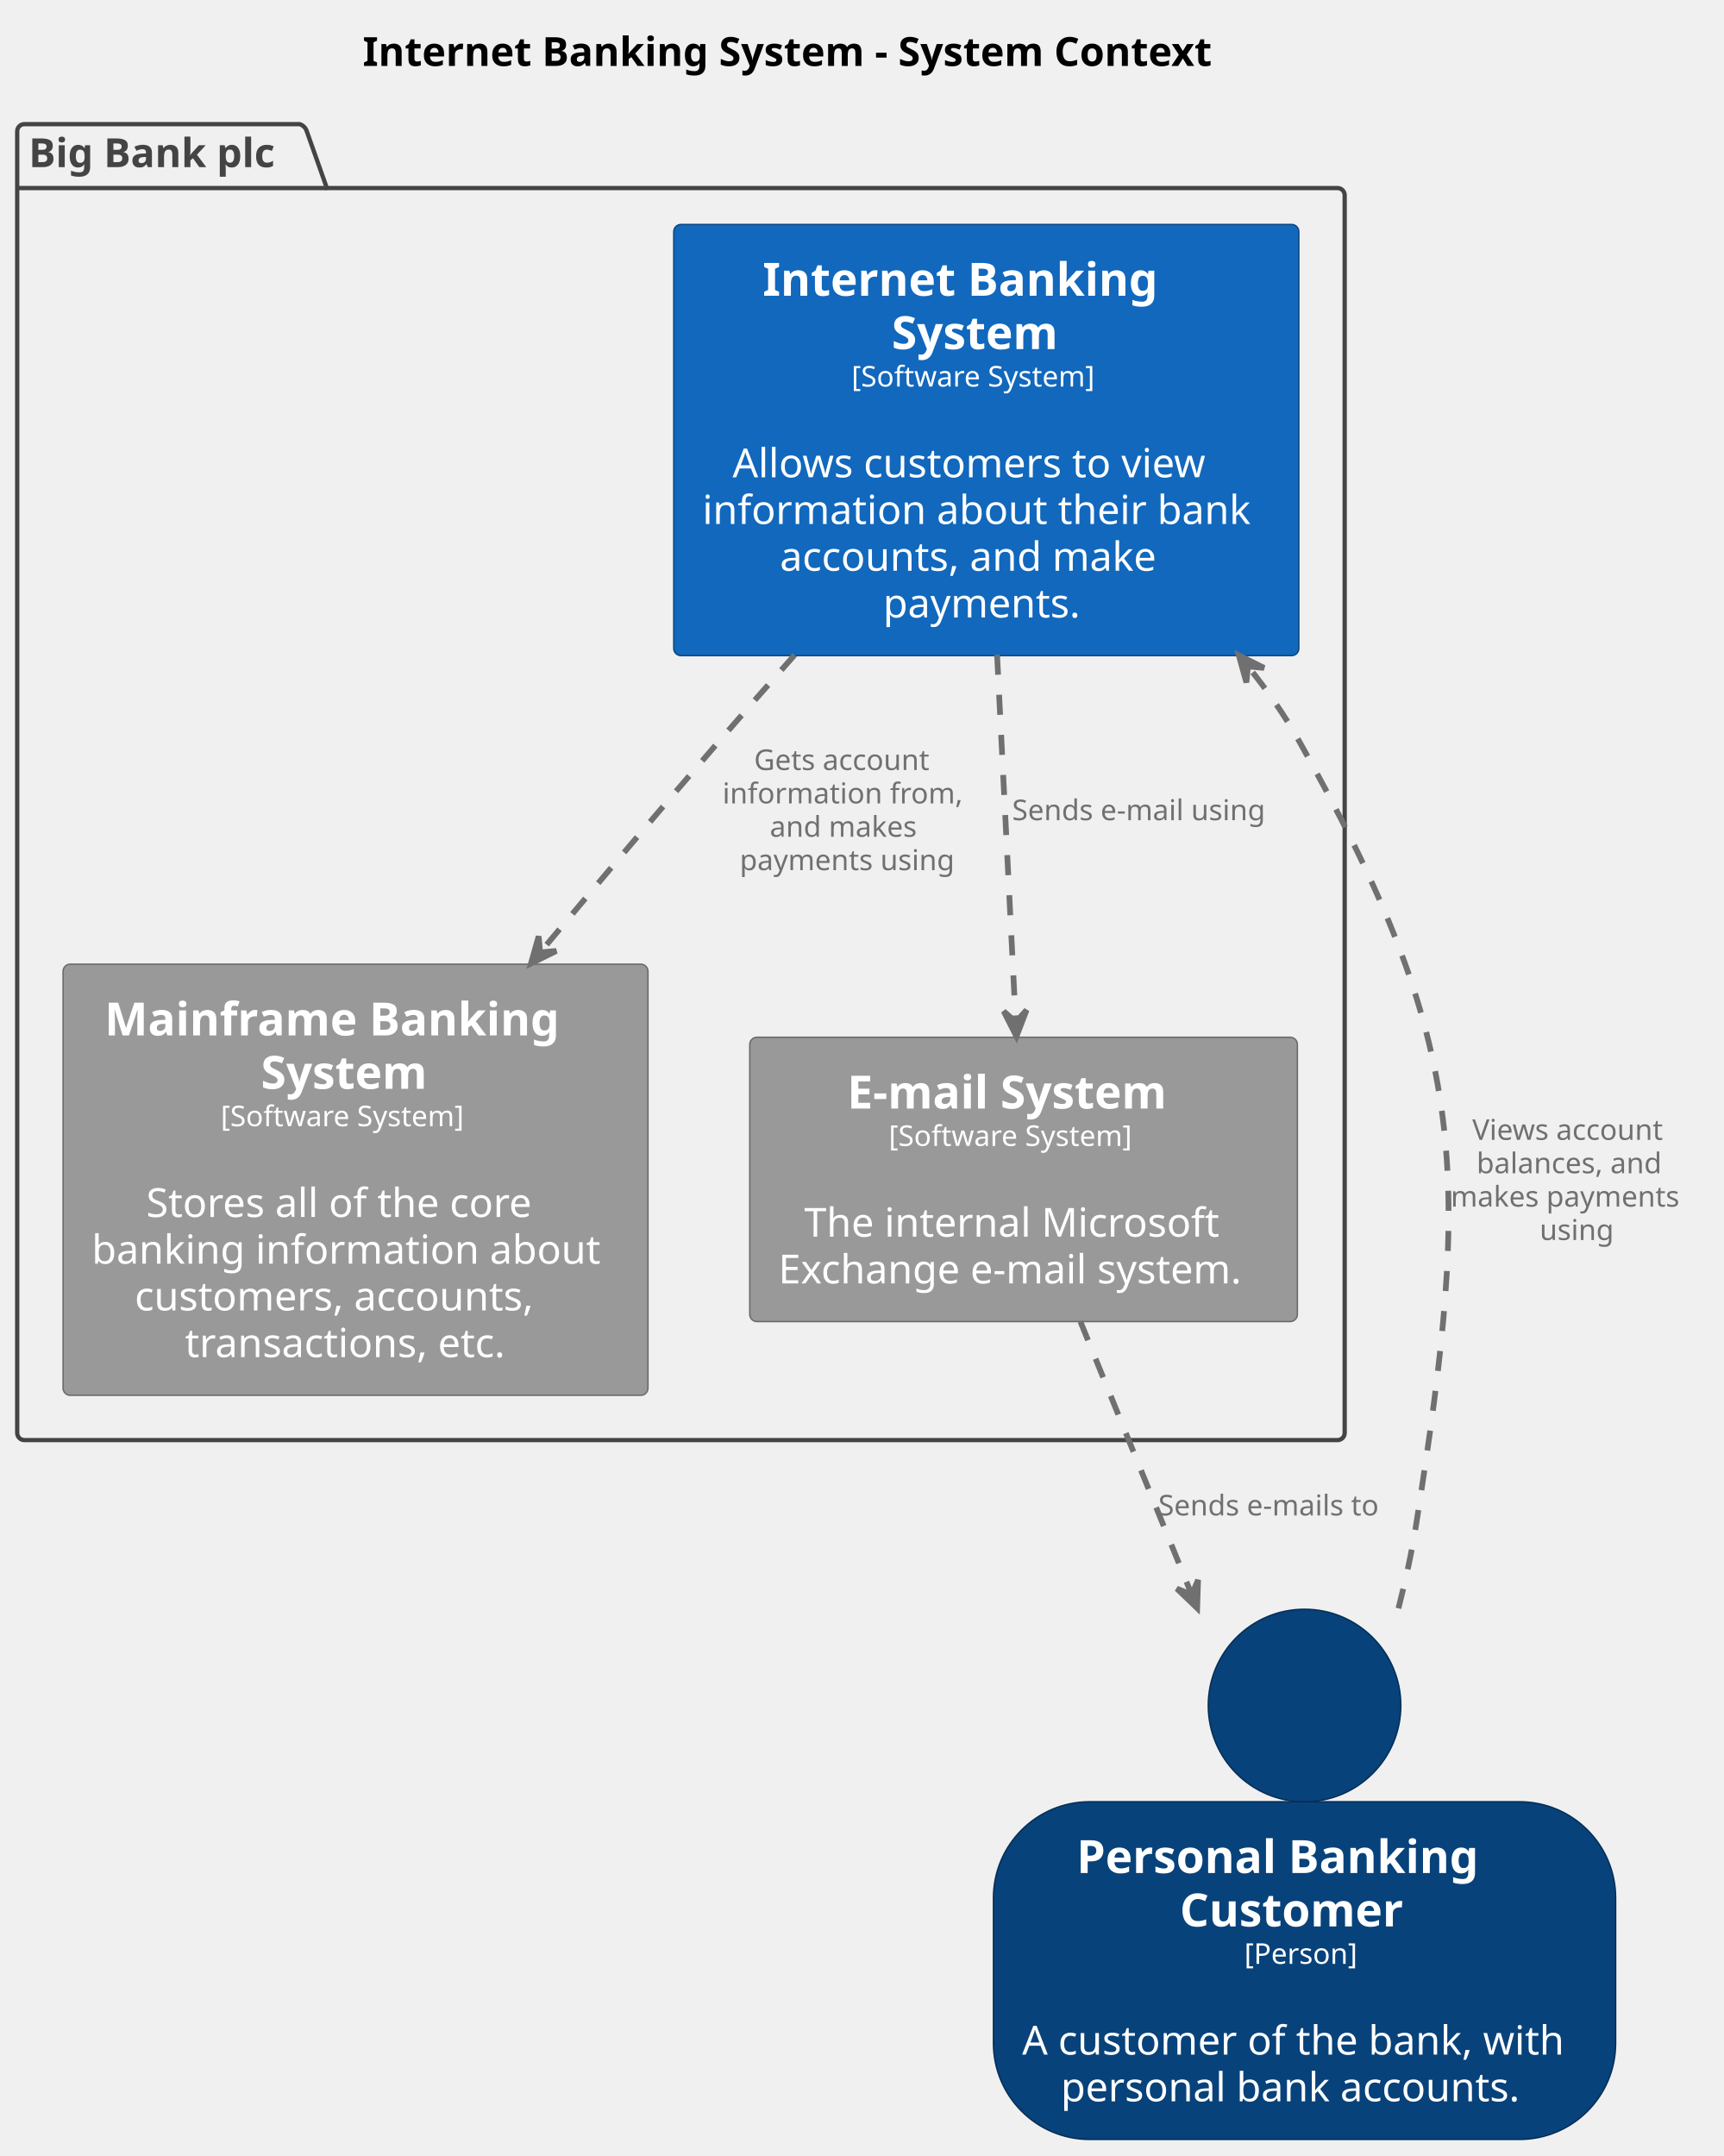
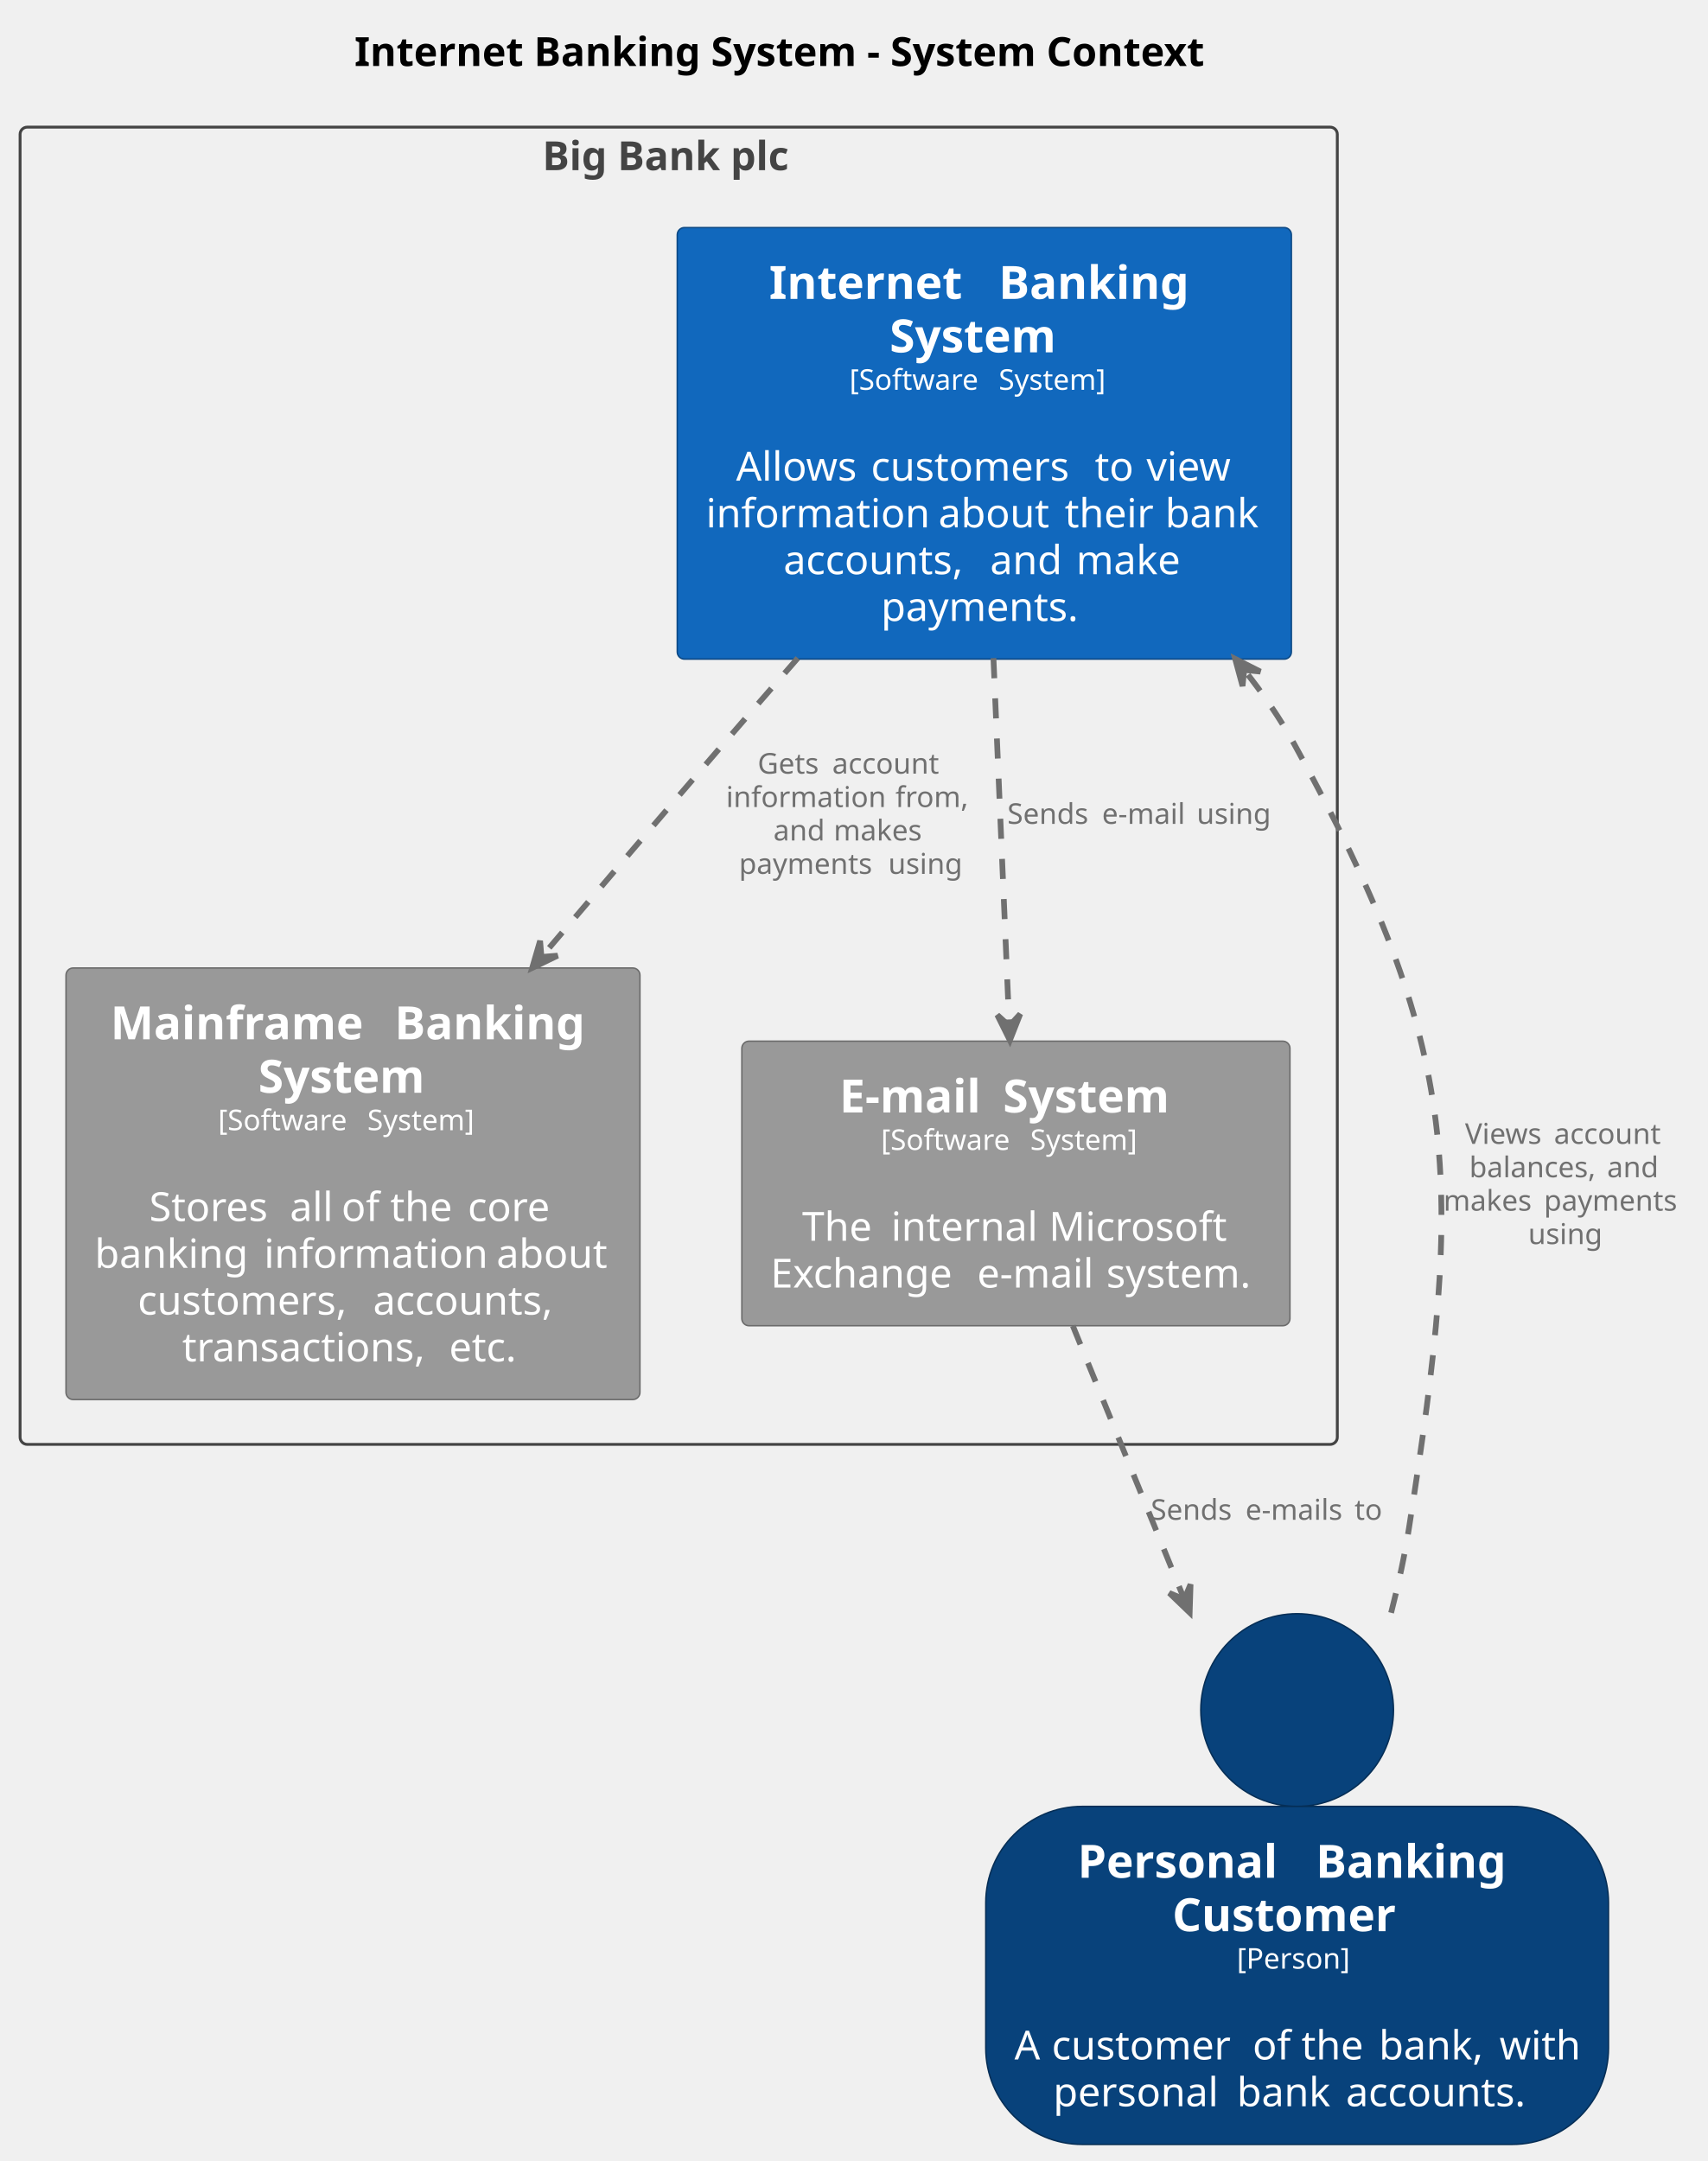
- <svg xmlns="http://www.w3.org/2000/svg" contentStyleType="text/css" height="752px" preserveAspectRatio="none" style="width:601px;height:752px;background:#FFFFFF;" version="1.1" viewBox="0 0 601 752" width="601px" zoomAndPan="magnify">
+ <svg xmlns="http://www.w3.org/2000/svg" contentStyleType="text/css" height="753px" preserveAspectRatio="none" style="width:595px;height:753px;background:#FFFFFF;" version="1.1" viewBox="0 0 595 753" width="595px" zoomAndPan="magnify">
  <defs />
  <g>
-     <rect fill="none" height="26.297" id="_title" style="stroke:none;stroke-width:1.0;" width="344" x="121.5" y="5" />
-     <text fill="#000000" font-family="sans-serif" font-size="14" font-weight="bold" lengthAdjust="spacing" textLength="334" x="126.5" y="22.995">Internet Banking System - System Context</text>
+     <text fill="#000000" font-family="sans-serif" font-size="14" font-weight="bold" lengthAdjust="spacing" textLength="334" x="123.5" y="22.995">Internet Banking System - System Context</text>
    <g id="cluster_Big Bank plc">
-       <path d="M8.5,43.297 L104.5,43.297 A3.75,3.75 0 0 1 107,45.797 L114,65.594 L466.5,65.594 A2.5,2.5 0 0 1 469,68.094 L469,499.797 A2.5,2.5 0 0 1 466.5,502.297 L8.5,502.297 A2.5,2.5 0 0 1 6,499.797 L6,45.797 A2.5,2.5 0 0 1 8.5,43.297 " fill="none" style="stroke:#444444;stroke-width:1.5;" />
-       <line style="stroke:#444444;stroke-width:1.5;" x1="6" x2="114" y1="65.594" y2="65.594" />
-       <text fill="#444444" font-family="sans-serif" font-size="14" font-weight="bold" lengthAdjust="spacing" textLength="95" x="10" y="58.292">Big Bank plc</text>
+       <rect fill="none" height="459" rx="2.5" ry="2.5" style="stroke:#444444;stroke-width:1.0;" width="459" x="7" y="44.297" />
+       <text fill="#444444" font-family="sans-serif" font-size="14" font-weight="bold" lengthAdjust="spacing" textLength="95" x="189" y="59.292">Big Bank plc</text>
    </g>
    <g id="elem_MainframeBankingSystem">
-       <rect fill="#999999" height="150.375" rx="2.5" ry="2.5" style="stroke:#6B6B6B;stroke-width:0.5;" width="204" x="22" y="336.297" />
-       <text fill="#FFFFFF" font-family="sans-serif" font-size="16" font-weight="bold" lengthAdjust="spacing" textLength="169" x="36.5" y="361.148">Mainframe Banking</text>
-       <text fill="#FFFFFF" font-family="sans-serif" font-size="16" font-weight="bold" lengthAdjust="spacing" textLength="66" x="91" y="379.773">System</text>
-       <text fill="#FFFFFF" font-family="sans-serif" font-size="10" lengthAdjust="spacing" textLength="94" x="77" y="392.829">[Software System]</text>
-       <text fill="#FFFFFF" font-family="sans-serif" font-size="14" lengthAdjust="spacing" textLength="4" x="122" y="408.183"> </text>
-       <text fill="#FFFFFF" font-family="sans-serif" font-size="14" lengthAdjust="spacing" textLength="142" x="51" y="424.479">Stores all of the core</text>
-       <text fill="#FFFFFF" font-family="sans-serif" font-size="14" lengthAdjust="spacing" textLength="180" x="32" y="440.776">banking information about</text>
-       <text fill="#FFFFFF" font-family="sans-serif" font-size="14" lengthAdjust="spacing" textLength="150" x="47" y="457.073">customers, accounts,</text>
-       <text fill="#FFFFFF" font-family="sans-serif" font-size="14" lengthAdjust="spacing" textLength="119" x="64.5" y="473.37">transactions, etc.</text>
+       <rect fill="#999999" height="150.375" rx="2.5" ry="2.5" style="stroke:#6B6B6B;stroke-width:0.5;" width="200" x="23" y="337.297" />
+       <text fill="#FFFFFF" font-family="sans-serif" font-size="16" font-weight="bold" lengthAdjust="spacing" textLength="93" x="38.5" y="362.148">Mainframe</text>
+       <text fill="#FFFFFF" font-family="sans-serif" font-size="16" font-weight="bold" lengthAdjust="spacing" textLength="6" x="131.5" y="362.148"> </text>
+       <text fill="#FFFFFF" font-family="sans-serif" font-size="16" font-weight="bold" lengthAdjust="spacing" textLength="70" x="137.5" y="362.148">Banking</text>
+       <text fill="#FFFFFF" font-family="sans-serif" font-size="16" font-weight="bold" lengthAdjust="spacing" textLength="66" x="90" y="380.773">System</text>
+       <text fill="#FFFFFF" font-family="sans-serif" font-size="10" lengthAdjust="spacing" textLength="49" x="76" y="393.829">[Software</text>
+       <text fill="#FFFFFF" font-family="sans-serif" font-size="10" lengthAdjust="spacing" textLength="3" x="125" y="393.829"> </text>
+       <text fill="#FFFFFF" font-family="sans-serif" font-size="10" lengthAdjust="spacing" textLength="42" x="128" y="393.829">System]</text>
+       <text fill="#FFFFFF" font-family="sans-serif" font-size="14" lengthAdjust="spacing" textLength="4" x="121" y="409.183"> </text>
+       <text fill="#FFFFFF" font-family="sans-serif" font-size="14" lengthAdjust="spacing" textLength="45" x="52" y="425.479">Stores</text>
+       <text fill="#FFFFFF" font-family="sans-serif" font-size="14" lengthAdjust="spacing" textLength="4" x="97" y="425.479"> </text>
+       <text fill="#FFFFFF" font-family="sans-serif" font-size="14" lengthAdjust="spacing" textLength="14" x="101" y="425.479">all</text>
+       <text fill="#FFFFFF" font-family="sans-serif" font-size="14" lengthAdjust="spacing" textLength="4" x="115" y="425.479"> </text>
+       <text fill="#FFFFFF" font-family="sans-serif" font-size="14" lengthAdjust="spacing" textLength="13" x="119" y="425.479">of</text>
+       <text fill="#FFFFFF" font-family="sans-serif" font-size="14" lengthAdjust="spacing" textLength="4" x="132" y="425.479"> </text>
+       <text fill="#FFFFFF" font-family="sans-serif" font-size="14" lengthAdjust="spacing" textLength="23" x="136" y="425.479">the</text>
+       <text fill="#FFFFFF" font-family="sans-serif" font-size="14" lengthAdjust="spacing" textLength="4" x="159" y="425.479"> </text>
+       <text fill="#FFFFFF" font-family="sans-serif" font-size="14" lengthAdjust="spacing" textLength="31" x="163" y="425.479">core</text>
+       <text fill="#FFFFFF" font-family="sans-serif" font-size="14" lengthAdjust="spacing" textLength="55" x="33" y="441.776">banking</text>
+       <text fill="#FFFFFF" font-family="sans-serif" font-size="14" lengthAdjust="spacing" textLength="4" x="88" y="441.776"> </text>
+       <text fill="#FFFFFF" font-family="sans-serif" font-size="14" lengthAdjust="spacing" textLength="77" x="92" y="441.776">information</text>
+       <text fill="#FFFFFF" font-family="sans-serif" font-size="14" lengthAdjust="spacing" textLength="4" x="169" y="441.776"> </text>
+       <text fill="#FFFFFF" font-family="sans-serif" font-size="14" lengthAdjust="spacing" textLength="40" x="173" y="441.776">about</text>
+       <text fill="#FFFFFF" font-family="sans-serif" font-size="14" lengthAdjust="spacing" textLength="78" x="48" y="458.073">customers,</text>
+       <text fill="#FFFFFF" font-family="sans-serif" font-size="14" lengthAdjust="spacing" textLength="4" x="126" y="458.073"> </text>
+       <text fill="#FFFFFF" font-family="sans-serif" font-size="14" lengthAdjust="spacing" textLength="68" x="130" y="458.073">accounts,</text>
+       <text fill="#FFFFFF" font-family="sans-serif" font-size="14" lengthAdjust="spacing" textLength="89" x="63.5" y="474.37">transactions,</text>
+       <text fill="#FFFFFF" font-family="sans-serif" font-size="14" lengthAdjust="spacing" textLength="4" x="152.5" y="474.37"> </text>
+       <text fill="#FFFFFF" font-family="sans-serif" font-size="14" lengthAdjust="spacing" textLength="26" x="156.5" y="474.37">etc.</text>
    </g>
    <g id="elem_EmailSystem">
-       <rect fill="#999999" height="99.156" rx="2.5" ry="2.5" style="stroke:#6B6B6B;stroke-width:0.5;" width="191" x="261.5" y="361.797" />
-       <text fill="#FFFFFF" font-family="sans-serif" font-size="16" font-weight="bold" lengthAdjust="spacing" textLength="123" x="295.5" y="386.648">E-mail System</text>
-       <text fill="#FFFFFF" font-family="sans-serif" font-size="10" lengthAdjust="spacing" textLength="94" x="310" y="399.704">[Software System]</text>
-       <text fill="#FFFFFF" font-family="sans-serif" font-size="14" lengthAdjust="spacing" textLength="4" x="355" y="415.058"> </text>
-       <text fill="#FFFFFF" font-family="sans-serif" font-size="14" lengthAdjust="spacing" textLength="149" x="280.5" y="431.354">The internal Microsoft</text>
-       <text fill="#FFFFFF" font-family="sans-serif" font-size="14" lengthAdjust="spacing" textLength="171" x="271.5" y="447.651">Exchange e-mail system.</text>
+       <rect fill="#999999" height="99.156" rx="2.5" ry="2.5" style="stroke:#6B6B6B;stroke-width:0.5;" width="191" x="258.5" y="362.797" />
+       <text fill="#FFFFFF" font-family="sans-serif" font-size="16" font-weight="bold" lengthAdjust="spacing" textLength="51" x="292.5" y="387.648">E-mail</text>
+       <text fill="#FFFFFF" font-family="sans-serif" font-size="16" font-weight="bold" lengthAdjust="spacing" textLength="6" x="343.5" y="387.648"> </text>
+       <text fill="#FFFFFF" font-family="sans-serif" font-size="16" font-weight="bold" lengthAdjust="spacing" textLength="66" x="349.5" y="387.648">System</text>
+       <text fill="#FFFFFF" font-family="sans-serif" font-size="10" lengthAdjust="spacing" textLength="49" x="307" y="400.704">[Software</text>
+       <text fill="#FFFFFF" font-family="sans-serif" font-size="10" lengthAdjust="spacing" textLength="3" x="356" y="400.704"> </text>
+       <text fill="#FFFFFF" font-family="sans-serif" font-size="10" lengthAdjust="spacing" textLength="42" x="359" y="400.704">System]</text>
+       <text fill="#FFFFFF" font-family="sans-serif" font-size="14" lengthAdjust="spacing" textLength="4" x="352" y="416.058"> </text>
+       <text fill="#FFFFFF" font-family="sans-serif" font-size="14" lengthAdjust="spacing" textLength="27" x="279.5" y="432.354">The</text>
+       <text fill="#FFFFFF" font-family="sans-serif" font-size="14" lengthAdjust="spacing" textLength="4" x="306.5" y="432.354"> </text>
+       <text fill="#FFFFFF" font-family="sans-serif" font-size="14" lengthAdjust="spacing" textLength="51" x="310.5" y="432.354">internal</text>
+       <text fill="#FFFFFF" font-family="sans-serif" font-size="14" lengthAdjust="spacing" textLength="4" x="361.5" y="432.354"> </text>
+       <text fill="#FFFFFF" font-family="sans-serif" font-size="14" lengthAdjust="spacing" textLength="63" x="365.5" y="432.354">Microsoft</text>
+       <text fill="#FFFFFF" font-family="sans-serif" font-size="14" lengthAdjust="spacing" textLength="68" x="268.5" y="448.651">Exchange</text>
+       <text fill="#FFFFFF" font-family="sans-serif" font-size="14" lengthAdjust="spacing" textLength="4" x="336.5" y="448.651"> </text>
+       <text fill="#FFFFFF" font-family="sans-serif" font-size="14" lengthAdjust="spacing" textLength="41" x="340.5" y="448.651">e-mail</text>
+       <text fill="#FFFFFF" font-family="sans-serif" font-size="14" lengthAdjust="spacing" textLength="4" x="381.5" y="448.651"> </text>
+       <text fill="#FFFFFF" font-family="sans-serif" font-size="14" lengthAdjust="spacing" textLength="54" x="385.5" y="448.651">system.</text>
    </g>
    <g id="elem_InternetBankingSystem">
-       <rect fill="#1168BD" height="150.375" rx="2.5" ry="2.5" style="stroke:#0B4884;stroke-width:0.5;" width="218" x="235" y="78.297" />
-       <text fill="#FFFFFF" font-family="sans-serif" font-size="16" font-weight="bold" lengthAdjust="spacing" textLength="150" x="266" y="103.148">Internet Banking</text>
-       <text fill="#FFFFFF" font-family="sans-serif" font-size="16" font-weight="bold" lengthAdjust="spacing" textLength="66" x="311" y="121.773">System</text>
-       <text fill="#FFFFFF" font-family="sans-serif" font-size="10" lengthAdjust="spacing" textLength="94" x="297" y="134.829">[Software System]</text>
-       <text fill="#FFFFFF" font-family="sans-serif" font-size="14" lengthAdjust="spacing" textLength="4" x="342" y="150.183"> </text>
-       <text fill="#FFFFFF" font-family="sans-serif" font-size="14" lengthAdjust="spacing" textLength="173" x="255.5" y="166.48">Allows customers to view</text>
-       <text fill="#FFFFFF" font-family="sans-serif" font-size="14" lengthAdjust="spacing" textLength="194" x="245" y="182.776">information about their bank</text>
-       <text fill="#FFFFFF" font-family="sans-serif" font-size="14" lengthAdjust="spacing" textLength="140" x="272" y="199.073">accounts, and make</text>
-       <text fill="#FFFFFF" font-family="sans-serif" font-size="14" lengthAdjust="spacing" textLength="72" x="308" y="215.37">payments.</text>
+       <rect fill="#1168BD" height="150.375" rx="2.5" ry="2.5" style="stroke:#0B4884;stroke-width:0.5;" width="214" x="236" y="79.297" />
+       <text fill="#FFFFFF" font-family="sans-serif" font-size="16" font-weight="bold" lengthAdjust="spacing" textLength="74" x="268" y="104.148">Internet</text>
+       <text fill="#FFFFFF" font-family="sans-serif" font-size="16" font-weight="bold" lengthAdjust="spacing" textLength="6" x="342" y="104.148"> </text>
+       <text fill="#FFFFFF" font-family="sans-serif" font-size="16" font-weight="bold" lengthAdjust="spacing" textLength="70" x="348" y="104.148">Banking</text>
+       <text fill="#FFFFFF" font-family="sans-serif" font-size="16" font-weight="bold" lengthAdjust="spacing" textLength="66" x="310" y="122.773">System</text>
+       <text fill="#FFFFFF" font-family="sans-serif" font-size="10" lengthAdjust="spacing" textLength="49" x="296" y="135.829">[Software</text>
+       <text fill="#FFFFFF" font-family="sans-serif" font-size="10" lengthAdjust="spacing" textLength="3" x="345" y="135.829"> </text>
+       <text fill="#FFFFFF" font-family="sans-serif" font-size="10" lengthAdjust="spacing" textLength="42" x="348" y="135.829">System]</text>
+       <text fill="#FFFFFF" font-family="sans-serif" font-size="14" lengthAdjust="spacing" textLength="4" x="341" y="151.183"> </text>
+       <text fill="#FFFFFF" font-family="sans-serif" font-size="14" lengthAdjust="spacing" textLength="43" x="256.5" y="167.48">Allows</text>
+       <text fill="#FFFFFF" font-family="sans-serif" font-size="14" lengthAdjust="spacing" textLength="4" x="299.5" y="167.48"> </text>
+       <text fill="#FFFFFF" font-family="sans-serif" font-size="14" lengthAdjust="spacing" textLength="74" x="303.5" y="167.48">customers</text>
+       <text fill="#FFFFFF" font-family="sans-serif" font-size="14" lengthAdjust="spacing" textLength="4" x="377.5" y="167.48"> </text>
+       <text fill="#FFFFFF" font-family="sans-serif" font-size="14" lengthAdjust="spacing" textLength="14" x="381.5" y="167.48">to</text>
+       <text fill="#FFFFFF" font-family="sans-serif" font-size="14" lengthAdjust="spacing" textLength="4" x="395.5" y="167.48"> </text>
+       <text fill="#FFFFFF" font-family="sans-serif" font-size="14" lengthAdjust="spacing" textLength="30" x="399.5" y="167.48">view</text>
+       <text fill="#FFFFFF" font-family="sans-serif" font-size="14" lengthAdjust="spacing" textLength="77" x="246" y="183.776">information</text>
+       <text fill="#FFFFFF" font-family="sans-serif" font-size="14" lengthAdjust="spacing" textLength="4" x="323" y="183.776"> </text>
+       <text fill="#FFFFFF" font-family="sans-serif" font-size="14" lengthAdjust="spacing" textLength="40" x="327" y="183.776">about</text>
+       <text fill="#FFFFFF" font-family="sans-serif" font-size="14" lengthAdjust="spacing" textLength="4" x="367" y="183.776"> </text>
+       <text fill="#FFFFFF" font-family="sans-serif" font-size="14" lengthAdjust="spacing" textLength="31" x="371" y="183.776">their</text>
+       <text fill="#FFFFFF" font-family="sans-serif" font-size="14" lengthAdjust="spacing" textLength="4" x="402" y="183.776"> </text>
+       <text fill="#FFFFFF" font-family="sans-serif" font-size="14" lengthAdjust="spacing" textLength="34" x="406" y="183.776">bank</text>
+       <text fill="#FFFFFF" font-family="sans-serif" font-size="14" lengthAdjust="spacing" textLength="68" x="273" y="200.073">accounts,</text>
+       <text fill="#FFFFFF" font-family="sans-serif" font-size="14" lengthAdjust="spacing" textLength="4" x="341" y="200.073"> </text>
+       <text fill="#FFFFFF" font-family="sans-serif" font-size="14" lengthAdjust="spacing" textLength="26" x="345" y="200.073">and</text>
+       <text fill="#FFFFFF" font-family="sans-serif" font-size="14" lengthAdjust="spacing" textLength="4" x="371" y="200.073"> </text>
+       <text fill="#FFFFFF" font-family="sans-serif" font-size="14" lengthAdjust="spacing" textLength="38" x="375" y="200.073">make</text>
+       <text fill="#FFFFFF" font-family="sans-serif" font-size="14" lengthAdjust="spacing" textLength="72" x="307" y="216.37">payments.</text>
    </g>
    <g id="elem_PersonalBankingCustomer">
-       <ellipse cx="455" cy="594.87" fill="#08427B" rx="33.573" ry="33.573" style="stroke:#052E56;stroke-width:0.5;" />
-       <rect fill="#08427B" height="117.781" rx="33.573" ry="33.573" style="stroke:#052E56;stroke-width:0.5;" width="217" x="346.5" y="628.442" />
-       <text fill="#FFFFFF" font-family="sans-serif" font-size="16" font-weight="bold" lengthAdjust="spacing" textLength="153" x="375.5" y="653.294">Personal Banking</text>
-       <text fill="#FFFFFF" font-family="sans-serif" font-size="16" font-weight="bold" lengthAdjust="spacing" textLength="87" x="411.5" y="671.919">Customer</text>
-       <text fill="#FFFFFF" font-family="sans-serif" font-size="10" lengthAdjust="spacing" textLength="42" x="434" y="684.975">[Person]</text>
-       <text fill="#FFFFFF" font-family="sans-serif" font-size="14" lengthAdjust="spacing" textLength="4" x="453" y="700.328"> </text>
-       <text fill="#FFFFFF" font-family="sans-serif" font-size="14" lengthAdjust="spacing" textLength="197" x="356.5" y="716.625">A customer of the bank, with</text>
-       <text fill="#FFFFFF" font-family="sans-serif" font-size="14" lengthAdjust="spacing" textLength="170" x="370" y="732.922">personal bank accounts.</text>
+       <ellipse cx="452" cy="595.87" fill="#08427B" rx="33.573" ry="33.573" style="stroke:#052E56;stroke-width:0.5;" />
+       <rect fill="#08427B" height="117.781" rx="33.573" ry="33.573" style="stroke:#052E56;stroke-width:0.5;" width="217" x="343.5" y="629.442" />
+       <text fill="#FFFFFF" font-family="sans-serif" font-size="16" font-weight="bold" lengthAdjust="spacing" textLength="77" x="375.5" y="654.294">Personal</text>
+       <text fill="#FFFFFF" font-family="sans-serif" font-size="16" font-weight="bold" lengthAdjust="spacing" textLength="6" x="452.5" y="654.294"> </text>
+       <text fill="#FFFFFF" font-family="sans-serif" font-size="16" font-weight="bold" lengthAdjust="spacing" textLength="70" x="458.5" y="654.294">Banking</text>
+       <text fill="#FFFFFF" font-family="sans-serif" font-size="16" font-weight="bold" lengthAdjust="spacing" textLength="87" x="408.5" y="672.919">Customer</text>
+       <text fill="#FFFFFF" font-family="sans-serif" font-size="10" lengthAdjust="spacing" textLength="42" x="431" y="685.975">[Person]</text>
+       <text fill="#FFFFFF" font-family="sans-serif" font-size="14" lengthAdjust="spacing" textLength="4" x="450" y="701.328"> </text>
+       <text fill="#FFFFFF" font-family="sans-serif" font-size="14" lengthAdjust="spacing" textLength="9" x="353.5" y="717.625">A</text>
+       <text fill="#FFFFFF" font-family="sans-serif" font-size="14" lengthAdjust="spacing" textLength="4" x="362.5" y="717.625"> </text>
+       <text fill="#FFFFFF" font-family="sans-serif" font-size="14" lengthAdjust="spacing" textLength="66" x="366.5" y="717.625">customer</text>
+       <text fill="#FFFFFF" font-family="sans-serif" font-size="14" lengthAdjust="spacing" textLength="4" x="432.5" y="717.625"> </text>
+       <text fill="#FFFFFF" font-family="sans-serif" font-size="14" lengthAdjust="spacing" textLength="13" x="436.5" y="717.625">of</text>
+       <text fill="#FFFFFF" font-family="sans-serif" font-size="14" lengthAdjust="spacing" textLength="4" x="449.5" y="717.625"> </text>
+       <text fill="#FFFFFF" font-family="sans-serif" font-size="14" lengthAdjust="spacing" textLength="23" x="453.5" y="717.625">the</text>
+       <text fill="#FFFFFF" font-family="sans-serif" font-size="14" lengthAdjust="spacing" textLength="4" x="476.5" y="717.625"> </text>
+       <text fill="#FFFFFF" font-family="sans-serif" font-size="14" lengthAdjust="spacing" textLength="38" x="480.5" y="717.625">bank,</text>
+       <text fill="#FFFFFF" font-family="sans-serif" font-size="14" lengthAdjust="spacing" textLength="4" x="518.5" y="717.625"> </text>
+       <text fill="#FFFFFF" font-family="sans-serif" font-size="14" lengthAdjust="spacing" textLength="28" x="522.5" y="717.625">with</text>
+       <text fill="#FFFFFF" font-family="sans-serif" font-size="14" lengthAdjust="spacing" textLength="60" x="367" y="733.922">personal</text>
+       <text fill="#FFFFFF" font-family="sans-serif" font-size="14" lengthAdjust="spacing" textLength="4" x="427" y="733.922"> </text>
+       <text fill="#FFFFFF" font-family="sans-serif" font-size="14" lengthAdjust="spacing" textLength="34" x="431" y="733.922">bank</text>
+       <text fill="#FFFFFF" font-family="sans-serif" font-size="14" lengthAdjust="spacing" textLength="4" x="465" y="733.922"> </text>
+       <text fill="#FFFFFF" font-family="sans-serif" font-size="14" lengthAdjust="spacing" textLength="68" x="469" y="733.922">accounts.</text>
    </g>
    <g id="link_PersonalBankingCustomer_InternetBankingSystem">
-       <path d="M487.75,560.977 C490.3,551.057 492.48,541.037 494,531.297 C512.98,410.077 513.08,365.277 453,258.297 C447.99,249.377 441.97,240.757 435.36,232.557 " fill="none" id="PersonalBankingCustomer-to-InternetBankingSystem" style="stroke:#707070;stroke-width:2.0;stroke-dasharray:7.0,7.0;" />
-       <polygon fill="#707070" points="432.07,228.567,434.717,238.053,435.254,232.422,440.885,232.959,432.07,228.567" style="stroke:#707070;stroke-width:2.0;" />
-       <text fill="#707070" font-family="sans-serif" font-size="10" lengthAdjust="spacing" textLength="69" x="513.5" y="397.579">Views account</text>
-       <text fill="#707070" font-family="sans-serif" font-size="10" lengthAdjust="spacing" textLength="66" x="515" y="409.22">balances, and</text>
-       <text fill="#707070" font-family="sans-serif" font-size="10" lengthAdjust="spacing" textLength="84" x="506" y="420.86">makes payments</text>
-       <text fill="#707070" font-family="sans-serif" font-size="10" lengthAdjust="spacing" textLength="25" x="537" y="432.501">using</text>
+       <path d="M484.75,561.977 C487.3,552.057 489.48,542.037 491,532.297 C509.97,411.147 510.15,366.717 451,259.297 C446.09,250.377 440.16,241.767 433.64,233.557 " fill="none" id="PersonalBankingCustomer-to-InternetBankingSystem" style="stroke:#707070;stroke-width:2.0;stroke-dasharray:7.0,7.0;" />
+       <polygon fill="#707070" points="430.39,229.567,432.978,239.07,433.55,233.442,439.178,234.014,430.39,229.567" style="stroke:#707070;stroke-width:2.0;" />
+       <text fill="#707070" font-family="sans-serif" font-size="10" lengthAdjust="spacing" textLength="28" x="510.5" y="398.579">Views</text>
+       <text fill="#707070" font-family="sans-serif" font-size="10" lengthAdjust="spacing" textLength="3" x="538.5" y="398.579"> </text>
+       <text fill="#707070" font-family="sans-serif" font-size="10" lengthAdjust="spacing" textLength="38" x="541.5" y="398.579">account</text>
+       <text fill="#707070" font-family="sans-serif" font-size="10" lengthAdjust="spacing" textLength="45" x="512" y="410.22">balances,</text>
+       <text fill="#707070" font-family="sans-serif" font-size="10" lengthAdjust="spacing" textLength="3" x="557" y="410.22"> </text>
+       <text fill="#707070" font-family="sans-serif" font-size="10" lengthAdjust="spacing" textLength="18" x="560" y="410.22">and</text>
+       <text fill="#707070" font-family="sans-serif" font-size="10" lengthAdjust="spacing" textLength="32" x="503" y="421.86">makes</text>
+       <text fill="#707070" font-family="sans-serif" font-size="10" lengthAdjust="spacing" textLength="3" x="535" y="421.86"> </text>
+       <text fill="#707070" font-family="sans-serif" font-size="10" lengthAdjust="spacing" textLength="49" x="538" y="421.86">payments</text>
+       <text fill="#707070" font-family="sans-serif" font-size="10" lengthAdjust="spacing" textLength="25" x="532.5" y="433.501">using</text>
    </g>
    <g id="link_InternetBankingSystem_MainframeBankingSystem">
-       <path d="M277.15,228.447 C268.3,238.437 259.4,248.587 251,258.297 C230.49,282.027 208.46,308.147 188.62,331.937 " fill="none" id="InternetBankingSystem-to-MainframeBankingSystem" style="stroke:#707070;stroke-width:2.0;stroke-dasharray:7.0,7.0;" />
-       <polygon fill="#707070" points="185.19,336.047,194.023,331.69,188.389,332.205,187.875,326.571,185.19,336.047" style="stroke:#707070;stroke-width:2.0;" />
-       <text fill="#707070" font-family="sans-serif" font-size="10" lengthAdjust="spacing" textLength="64" x="263" y="268.579">Gets account</text>
-       <text fill="#707070" font-family="sans-serif" font-size="10" lengthAdjust="spacing" textLength="86" x="252" y="280.22">information from,</text>
-       <text fill="#707070" font-family="sans-serif" font-size="10" lengthAdjust="spacing" textLength="53" x="268.5" y="291.86">and makes</text>
-       <text fill="#707070" font-family="sans-serif" font-size="10" lengthAdjust="spacing" textLength="77" x="258" y="303.501">payments using</text>
+       <path d="M277.99,229.317 C269.23,239.377 260.38,249.577 252,259.297 C231.39,283.217 209.09,309.387 188.92,333.167 " fill="none" id="InternetBankingSystem-to-MainframeBankingSystem" style="stroke:#707070;stroke-width:2.0;stroke-dasharray:7.0,7.0;" />
+       <polygon fill="#707070" points="185.44,337.277,194.308,332.992,188.67,333.461,188.202,327.823,185.44,337.277" style="stroke:#707070;stroke-width:2.0;" />
+       <text fill="#707070" font-family="sans-serif" font-size="10" lengthAdjust="spacing" textLength="23" x="264" y="269.579">Gets</text>
+       <text fill="#707070" font-family="sans-serif" font-size="10" lengthAdjust="spacing" textLength="3" x="287" y="269.579"> </text>
+       <text fill="#707070" font-family="sans-serif" font-size="10" lengthAdjust="spacing" textLength="38" x="290" y="269.579">account</text>
+       <text fill="#707070" font-family="sans-serif" font-size="10" lengthAdjust="spacing" textLength="56" x="253" y="281.22">information</text>
+       <text fill="#707070" font-family="sans-serif" font-size="10" lengthAdjust="spacing" textLength="3" x="309" y="281.22"> </text>
+       <text fill="#707070" font-family="sans-serif" font-size="10" lengthAdjust="spacing" textLength="27" x="312" y="281.22">from,</text>
+       <text fill="#707070" font-family="sans-serif" font-size="10" lengthAdjust="spacing" textLength="18" x="269.5" y="292.86">and</text>
+       <text fill="#707070" font-family="sans-serif" font-size="10" lengthAdjust="spacing" textLength="3" x="287.5" y="292.86"> </text>
+       <text fill="#707070" font-family="sans-serif" font-size="10" lengthAdjust="spacing" textLength="32" x="290.5" y="292.86">makes</text>
+       <text fill="#707070" font-family="sans-serif" font-size="10" lengthAdjust="spacing" textLength="49" x="257.5" y="304.501">payments</text>
+       <text fill="#707070" font-family="sans-serif" font-size="10" lengthAdjust="spacing" textLength="3" x="306.5" y="304.501"> </text>
+       <text fill="#707070" font-family="sans-serif" font-size="10" lengthAdjust="spacing" textLength="25" x="309.5" y="304.501">using</text>
    </g>
    <g id="link_InternetBankingSystem_EmailSystem">
-       <path d="M347.76,228.347 C349.83,269.157 352.36,318.937 354.25,356.097 " fill="none" id="InternetBankingSystem-to-EmailSystem" style="stroke:#707070;stroke-width:2.0;stroke-dasharray:7.0,7.0;" />
-       <polygon fill="#707070" points="354.52,361.487,358.053,352.293,354.263,356.493,350.063,352.704,354.52,361.487" style="stroke:#707070;stroke-width:2.0;" />
-       <text fill="#707070" font-family="sans-serif" font-size="10" lengthAdjust="spacing" textLength="91" x="353" y="286.079">Sends e-mail using</text>
+       <path d="M346.18,229.347 C347.94,270.157 350.07,319.937 351.67,357.097 " fill="none" id="InternetBankingSystem-to-EmailSystem" style="stroke:#707070;stroke-width:2.0;stroke-dasharray:7.0,7.0;" />
+       <polygon fill="#707070" points="351.9,362.487,355.511,353.324,351.686,357.491,347.518,353.666,351.9,362.487" style="stroke:#707070;stroke-width:2.0;" />
+       <text fill="#707070" font-family="sans-serif" font-size="10" lengthAdjust="spacing" textLength="30" x="351" y="287.079">Sends</text>
+       <text fill="#707070" font-family="sans-serif" font-size="10" lengthAdjust="spacing" textLength="3" x="381" y="287.079"> </text>
+       <text fill="#707070" font-family="sans-serif" font-size="10" lengthAdjust="spacing" textLength="30" x="384" y="287.079">e-mail</text>
+       <text fill="#707070" font-family="sans-serif" font-size="10" lengthAdjust="spacing" textLength="3" x="414" y="287.079"> </text>
+       <text fill="#707070" font-family="sans-serif" font-size="10" lengthAdjust="spacing" textLength="25" x="417" y="287.079">using</text>
    </g>
    <g id="link_EmailSystem_PersonalBankingCustomer">
-       <path d="M376.83,460.967 C387.97,488.307 402.28,523.407 415.6,556.097 " fill="none" id="EmailSystem-to-PersonalBankingCustomer" style="stroke:#707070;stroke-width:2.0;stroke-dasharray:7.0,7.0;" />
-       <polygon fill="#707070" points="417.55,560.907,417.859,551.063,415.663,556.276,410.45,554.081,417.55,560.907" style="stroke:#707070;stroke-width:2.0;" />
-       <text fill="#707070" font-family="sans-serif" font-size="10" lengthAdjust="spacing" textLength="81" x="404" y="528.579">Sends e-mails to</text>
+       <path d="M373.83,461.967 C384.97,489.307 399.28,524.407 412.6,557.097 " fill="none" id="EmailSystem-to-PersonalBankingCustomer" style="stroke:#707070;stroke-width:2.0;stroke-dasharray:7.0,7.0;" />
+       <polygon fill="#707070" points="414.55,561.907,414.859,552.063,412.663,557.276,407.45,555.081,414.55,561.907" style="stroke:#707070;stroke-width:2.0;" />
+       <text fill="#707070" font-family="sans-serif" font-size="10" lengthAdjust="spacing" textLength="30" x="401" y="529.579">Sends</text>
+       <text fill="#707070" font-family="sans-serif" font-size="10" lengthAdjust="spacing" textLength="3" x="431" y="529.579"> </text>
+       <text fill="#707070" font-family="sans-serif" font-size="10" lengthAdjust="spacing" textLength="35" x="434" y="529.579">e-mails</text>
+       <text fill="#707070" font-family="sans-serif" font-size="10" lengthAdjust="spacing" textLength="3" x="469" y="529.579"> </text>
+       <text fill="#707070" font-family="sans-serif" font-size="10" lengthAdjust="spacing" textLength="10" x="472" y="529.579">to</text>
    </g>
  </g>
</svg>
